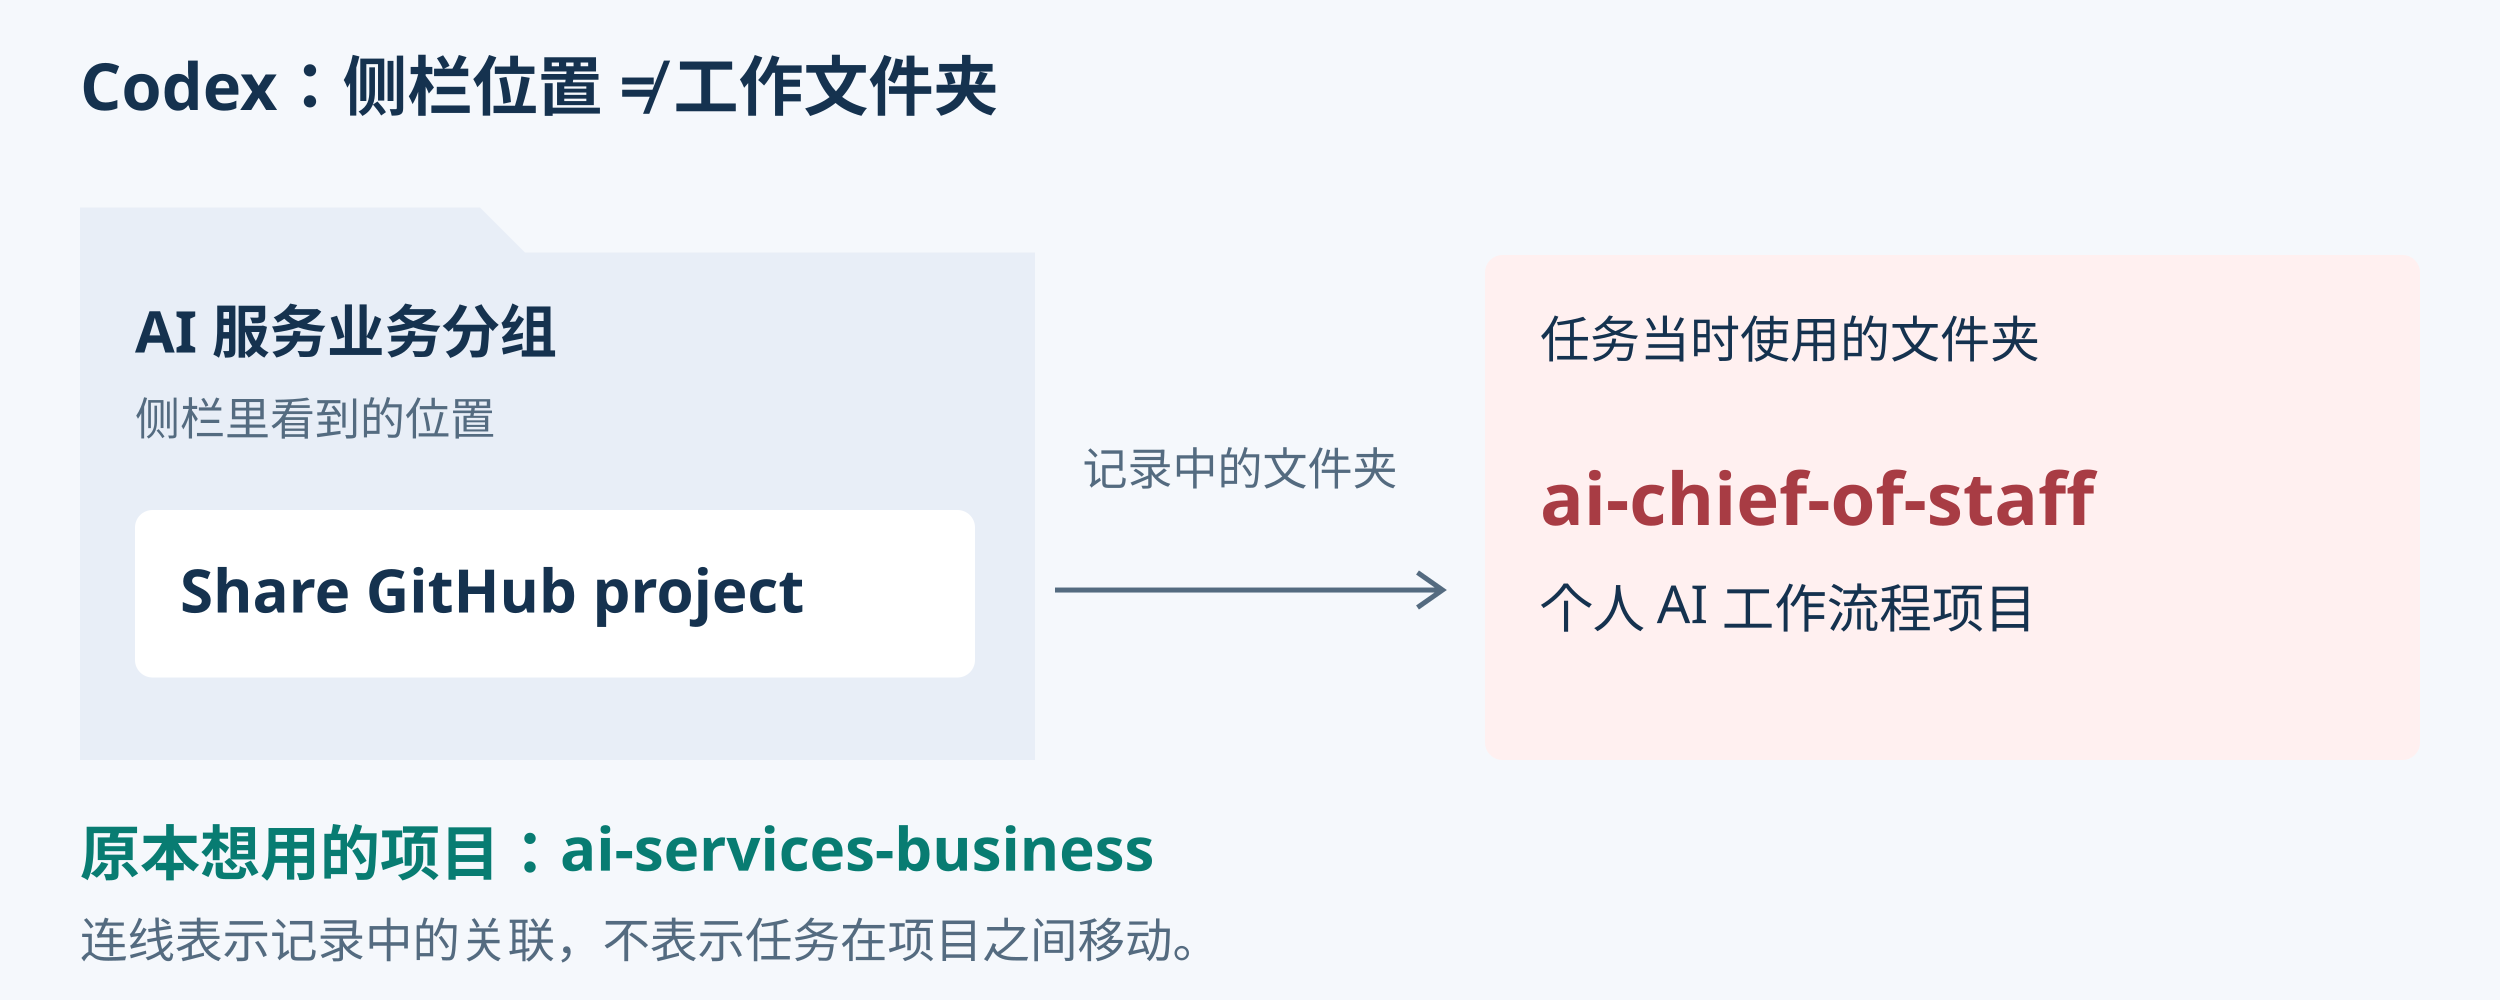
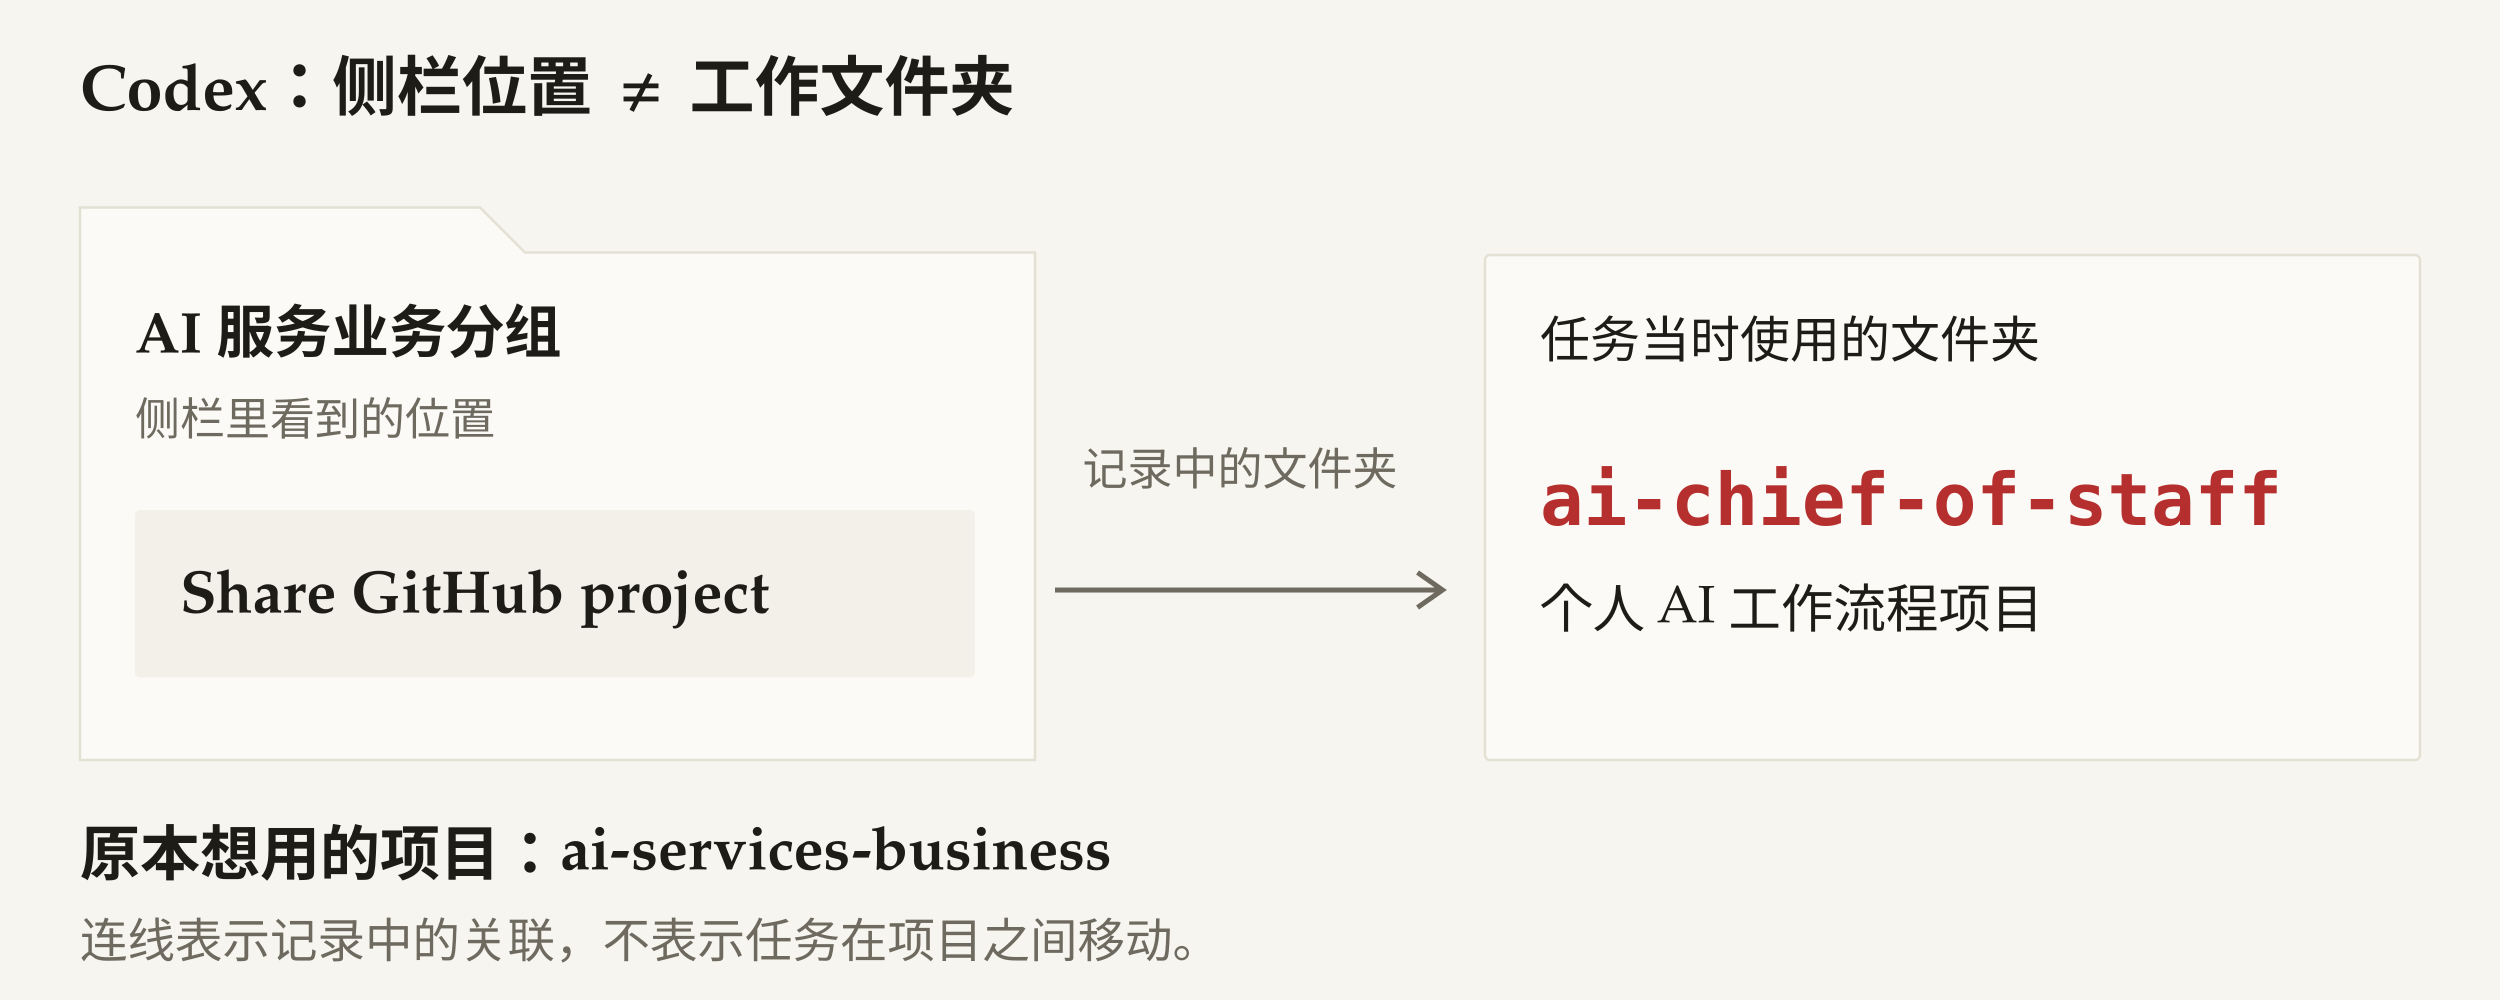
<svg xmlns="http://www.w3.org/2000/svg" viewBox="0 0 1000 400" role="img" aria-labelledby="title">
-   <rect width="1000" height="400" fill="#f5f8fc" />
-   <g font-family="Avenir Next, PingFang SC, sans-serif">
-     <text x="32" y="44" fill="#15324f" font-size="26" font-weight="600">Codex：侧栏位置 ≠ 工作文件夹</text>
-     <path d="M32 83h160l18 18h204v203H32z" fill="#e8eef7" />
-     <text x="54" y="141" fill="#15324f" font-size="23" font-weight="600">AI 服务业务分组</text>
-     <text x="54" y="174" fill="#546b80" font-size="18" font-weight="400">侧栏里看到的位置</text>
-     <rect x="54" y="204" width="336" height="67" rx="7" fill="white" />
-     <text x="72" y="245" fill="#15324f" font-size="24" font-weight="600">Share GitHub project</text>
-     <path d="M422 236h155m-10-7 10 7-10 7" fill="none" stroke="#546b80" stroke-width="2" />
-     <text x="433" y="194" fill="#546b80" font-size="18" font-weight="400">记录中的文件夹</text>
-     <rect x="594" y="102" width="374" height="202" rx="7" fill="#fff0f0" />
-     <text x="616" y="143" fill="#15324f" font-size="20" font-weight="400">任务当时使用的文件夹</text>
-     <text x="616" y="210" fill="#a83c44" font-size="29" font-weight="600">ai-chief-of-staff</text>
-     <text x="616" y="251" fill="#15324f" font-size="21" font-weight="400">个人 AI 工作流程项目</text>
-     <text x="32" y="350" fill="#087c72" font-size="24" font-weight="600">原本想用的项目：ai-services-business</text>
-     <text x="32" y="383" fill="#546b80" font-size="19" font-weight="400">连线表示记录中的关联，不表示任务在项目之间移动。</text>
+   <rect width="1000" height="400" fill="#f7f5ef" />
+   <g font-family="Charter, Iowan Old Style, Palatino, Georgia, Songti SC, Noto Serif SC, serif">
+     <text x="32" y="44" fill="#1e1c17" font-size="26" font-weight="600">Codex：侧栏位置 ≠ 工作文件夹</text>
+     <path d="M32 83h160l18 18h204v203H32z" fill="#fbfaf6" stroke="#e3e0d4" />
+     <text x="54" y="141" fill="#1e1c17" font-size="23" font-weight="600">AI 服务业务分组</text>
+     <text x="54" y="174" fill="#6e6a60" font-size="18" font-weight="400">侧栏里看到的位置</text>
+     <rect x="54" y="204" width="336" height="67" rx="2" fill="#f2f0e8" />
+     <text x="72" y="245" fill="#1e1c17" font-size="24" font-weight="600">Share GitHub project</text>
+     <path d="M422 236h155m-10-7 10 7-10 7" fill="none" stroke="#6e6a60" stroke-width="2" />
+     <text x="433" y="194" fill="#6e6a60" font-size="18" font-weight="400">记录中的文件夹</text>
+     <rect x="594" y="102" width="374" height="202" rx="2" fill="#fbfaf6" stroke="#e3e0d4" />
+     <text x="616" y="143" fill="#1e1c17" font-size="20" font-weight="400">任务当时使用的文件夹</text>
+     <text x="616" y="210" fill="#b52f2e" font-size="29" font-weight="600" font-family="ui-monospace, SFMono-Regular, Menlo, monospace">ai-chief-of-staff</text>
+     <text x="616" y="251" fill="#1e1c17" font-size="21" font-weight="400">个人 AI 工作流程项目</text>
+     <text x="32" y="350" fill="#1e1c17" font-size="24" font-weight="600">原本想用的项目：ai-services-business</text>
+     <text x="32" y="383" fill="#6e6a60" font-size="19" font-weight="400">连线表示记录中的关联，不表示任务在项目之间移动。</text>
  </g>
</svg>
